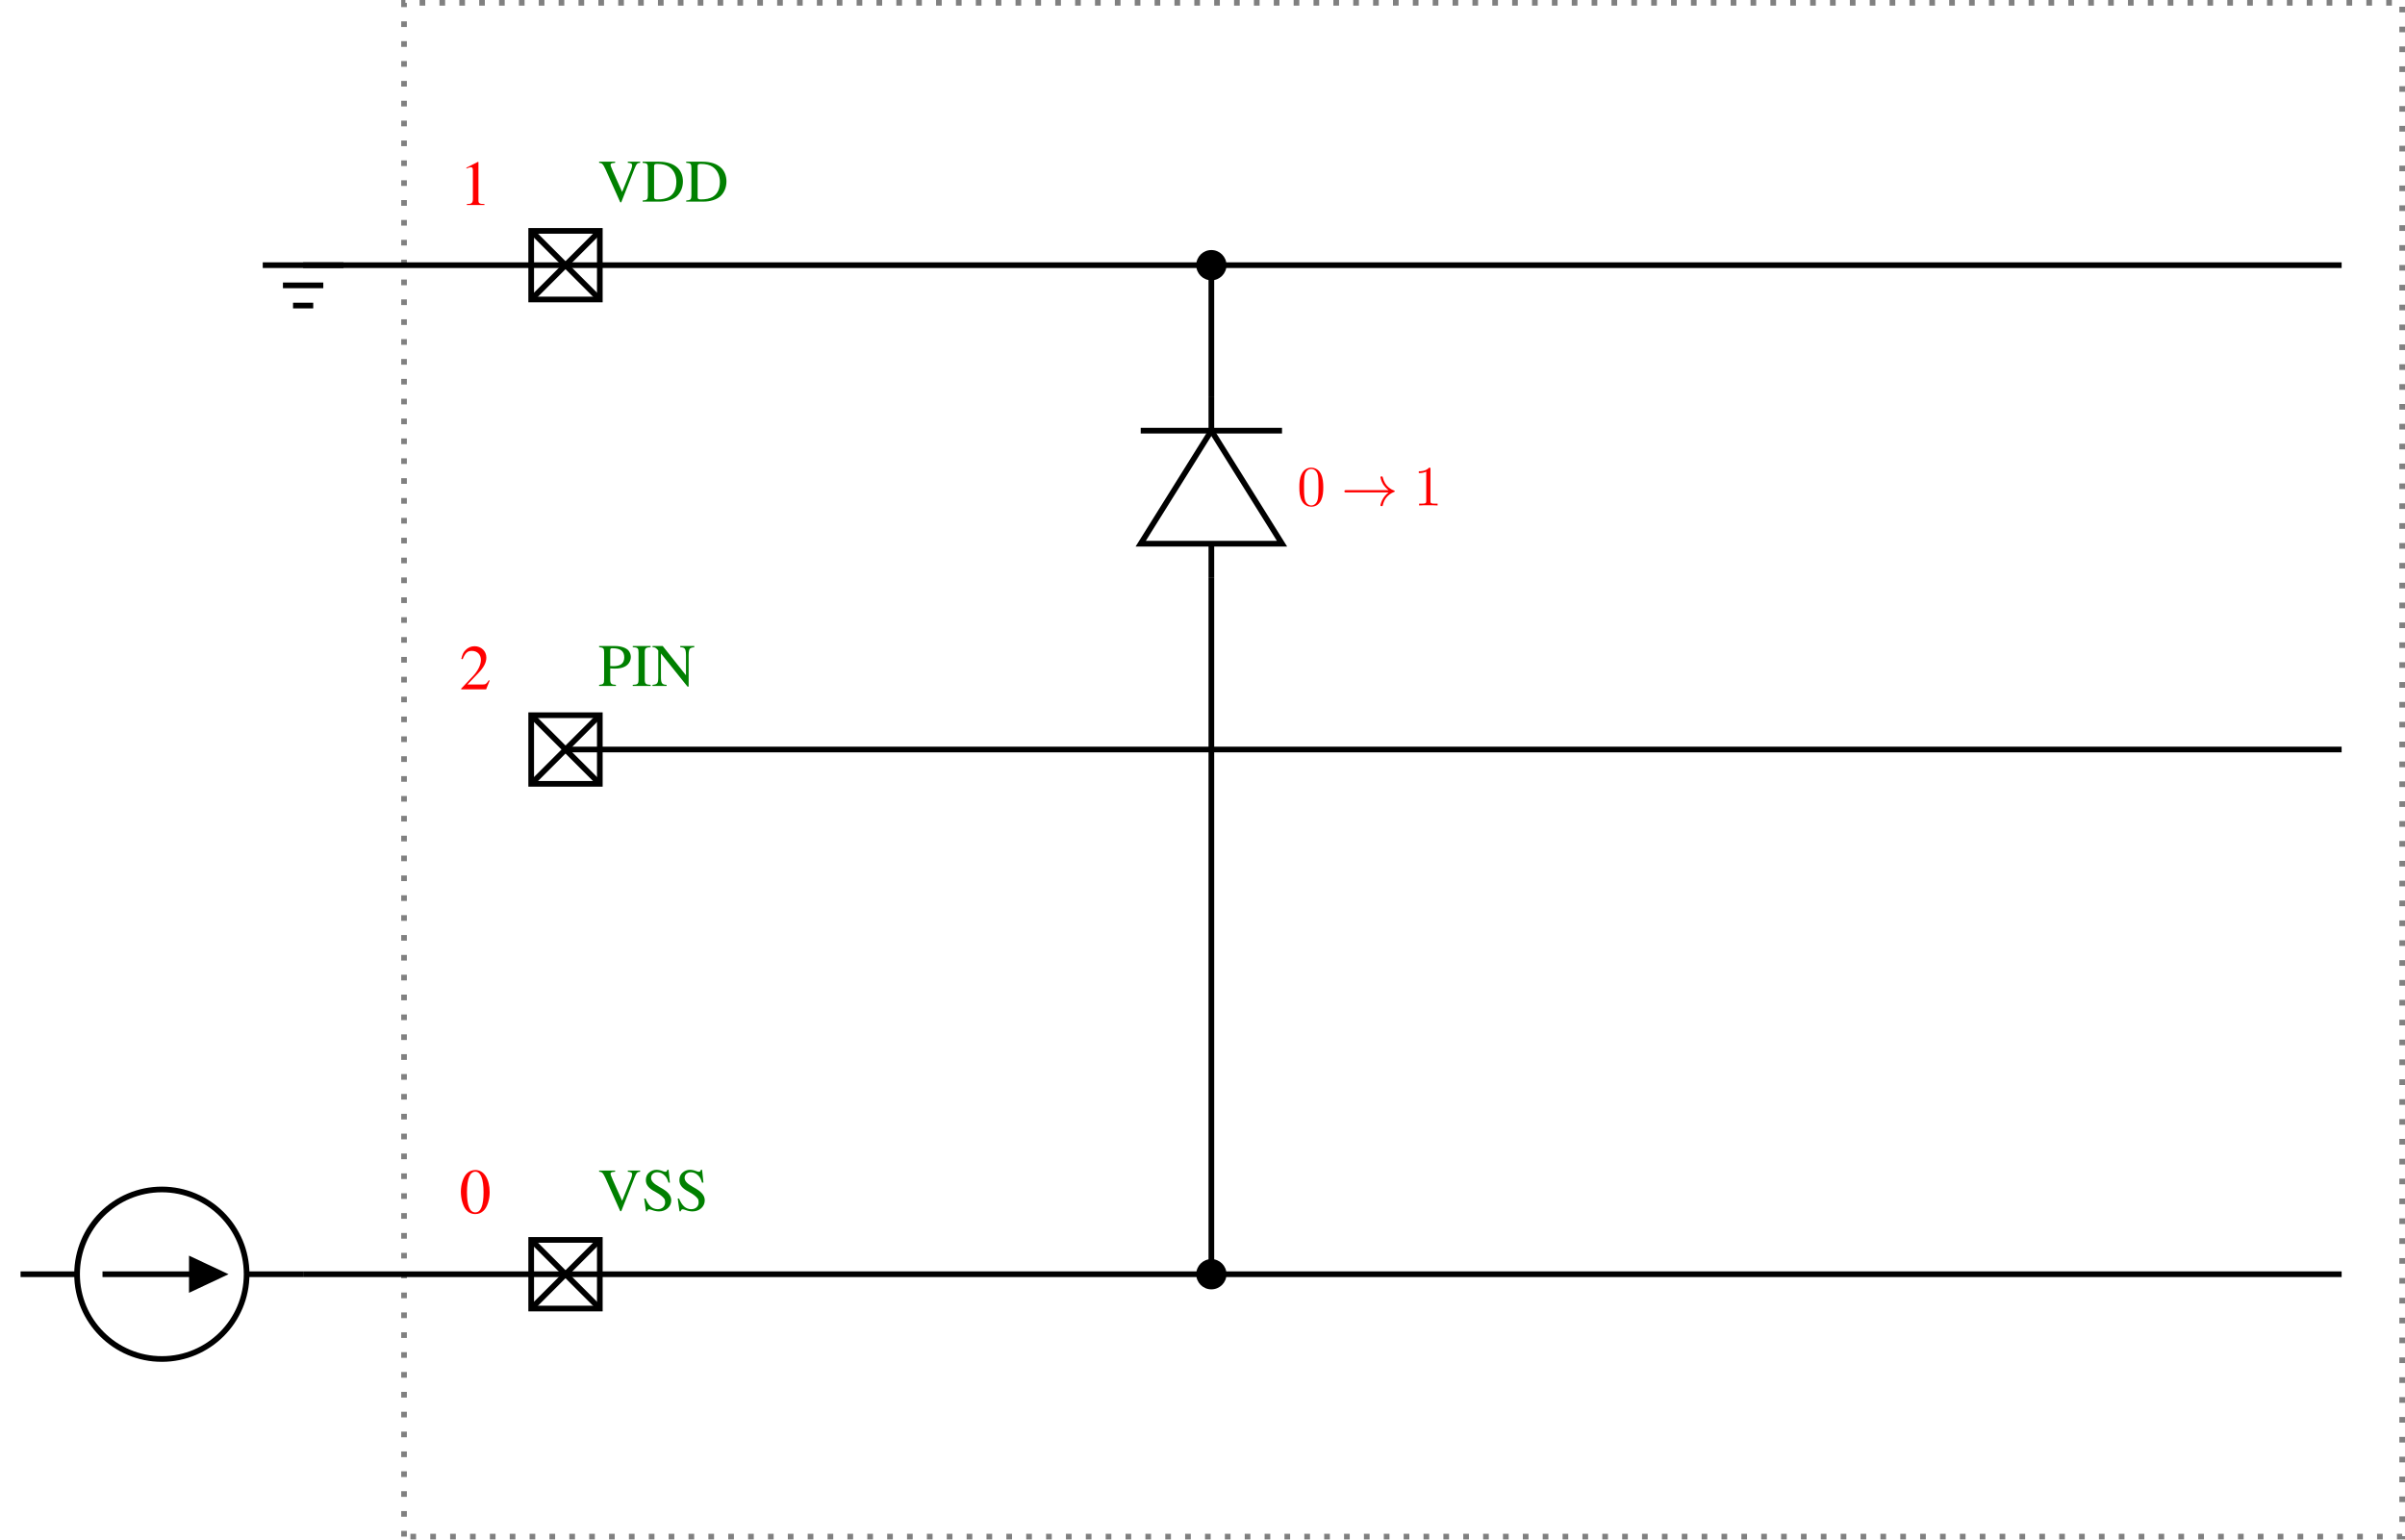
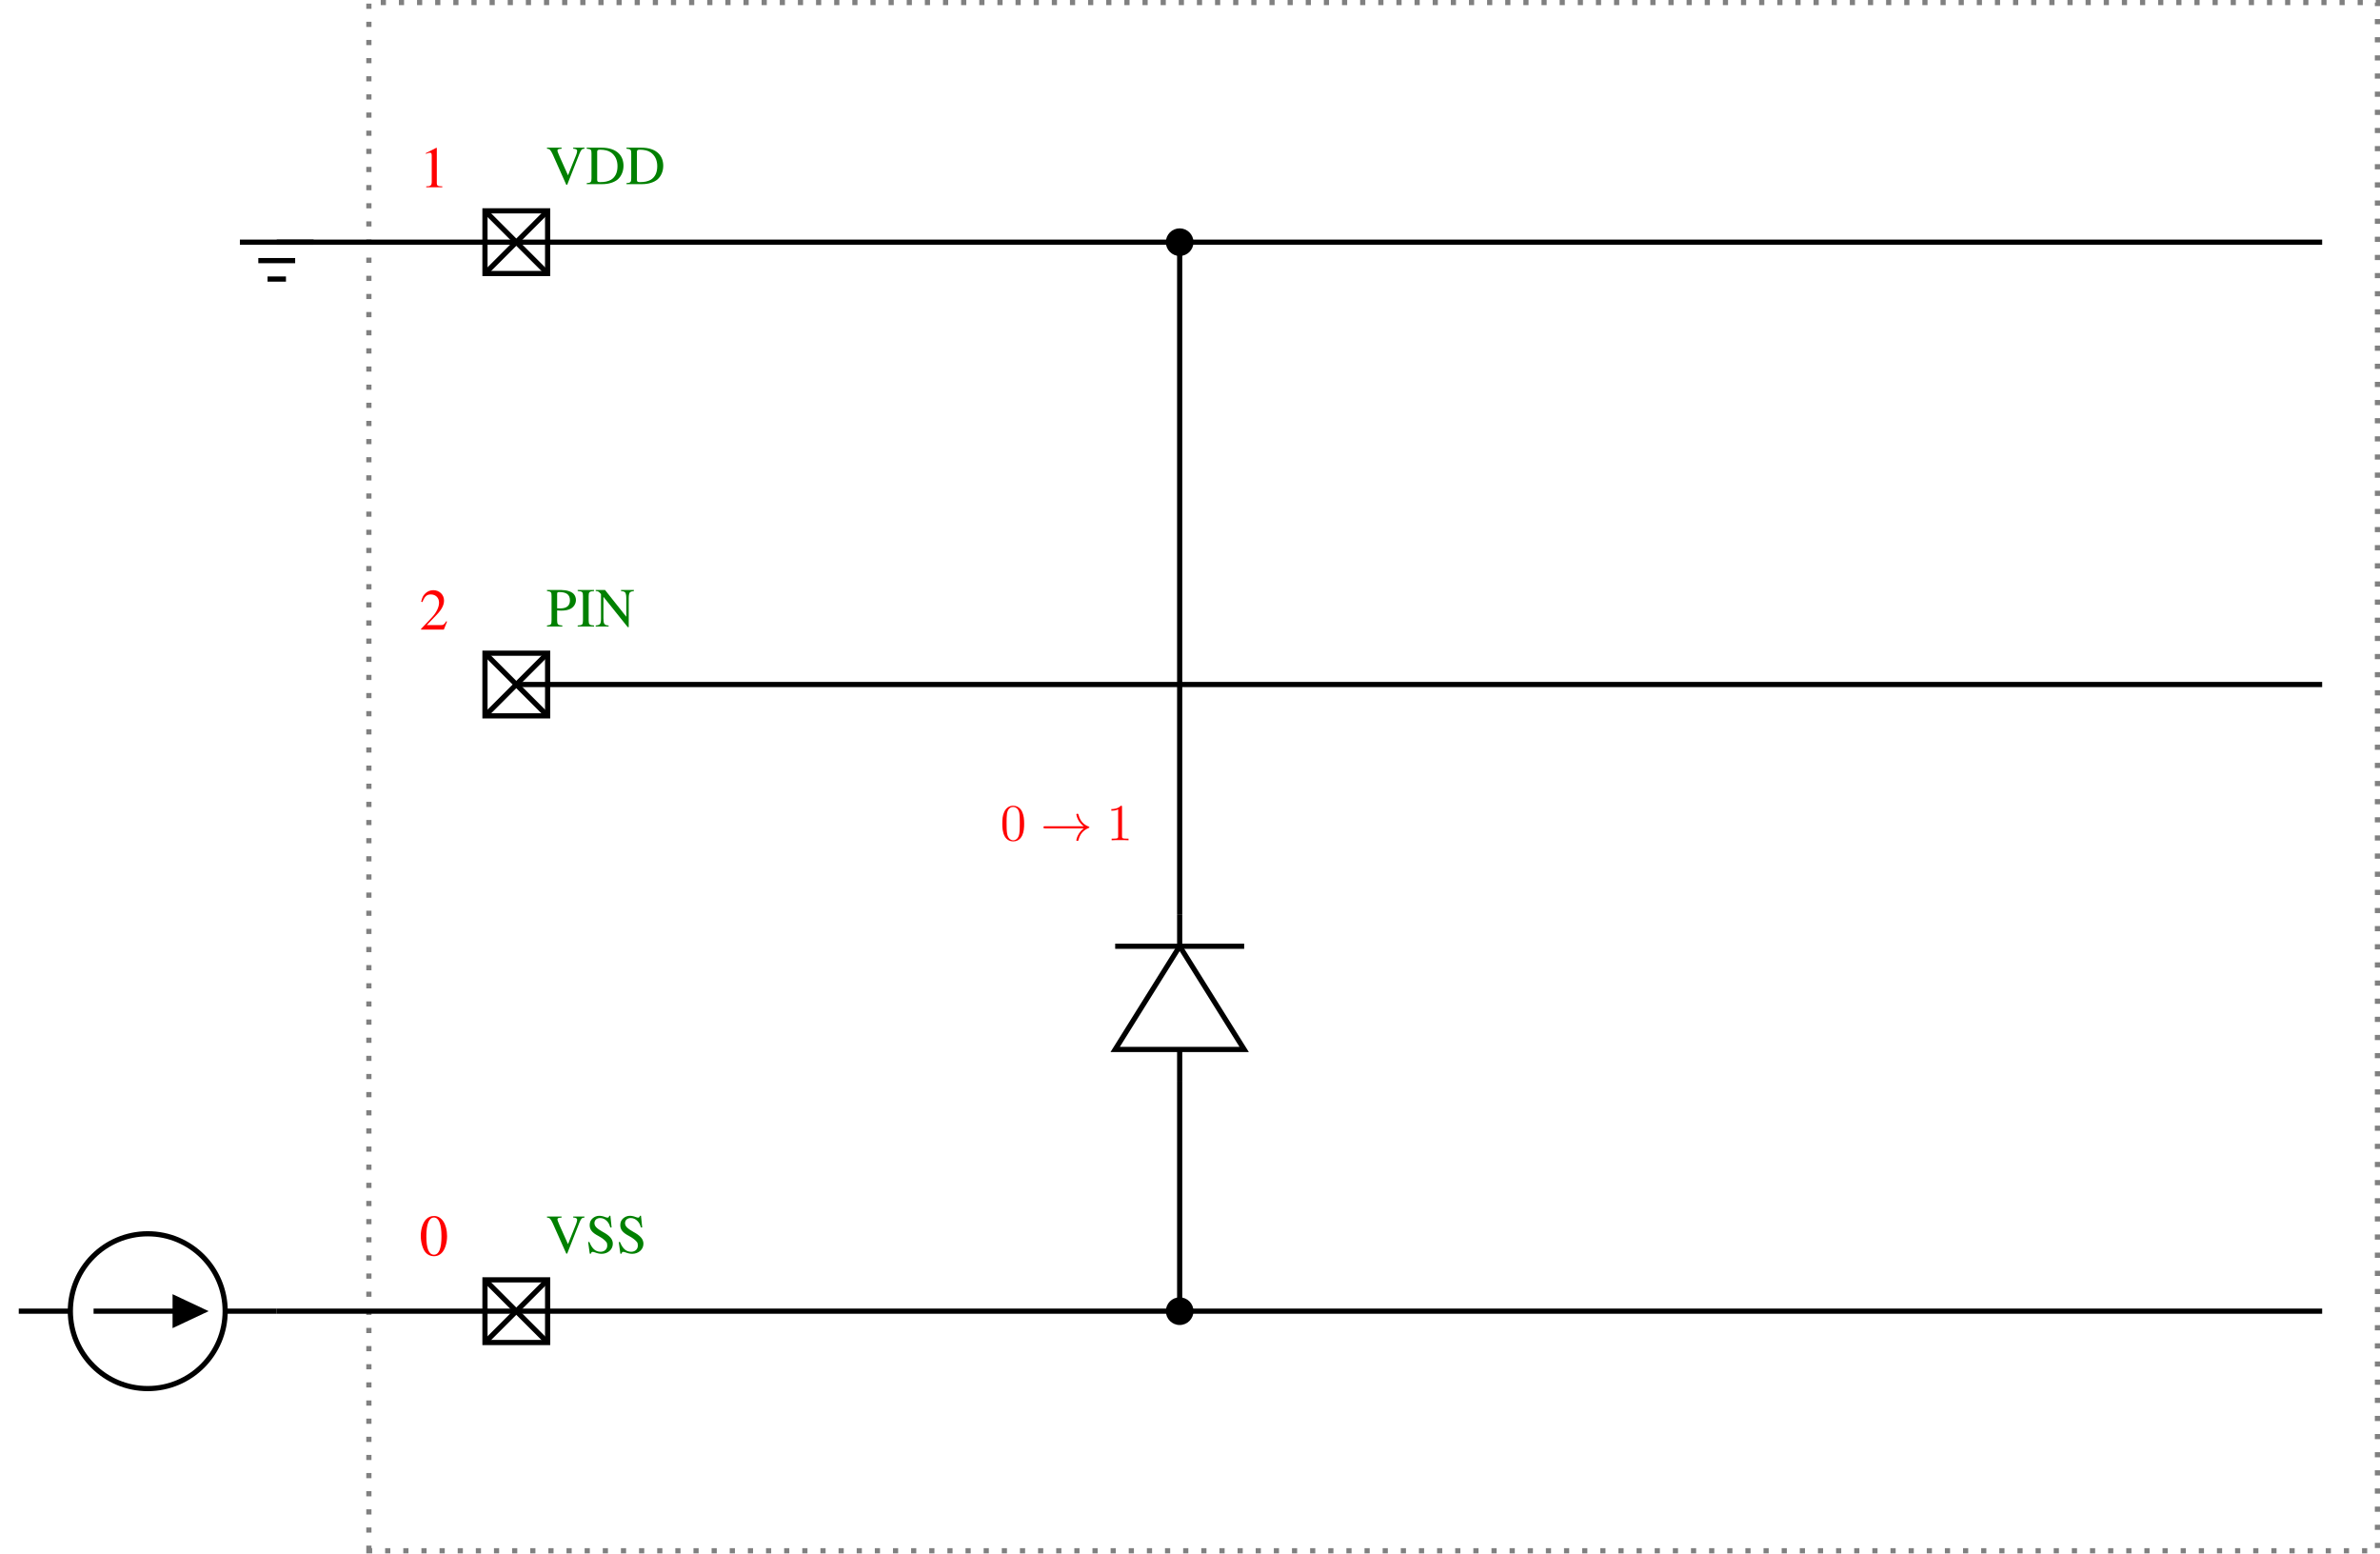
- <svg xmlns="http://www.w3.org/2000/svg" xmlns:xlink="http://www.w3.org/1999/xlink" width="337.776pt" height="216.23pt" viewBox="0 0 337.776 216.23">
+ <svg xmlns="http://www.w3.org/2000/svg" xmlns:xlink="http://www.w3.org/1999/xlink" width="366.122pt" height="238.907pt" viewBox="0 0 366.122 238.907">
  <defs>
    <g>
      <g id="glyph-0-0">
        <path d="M 5.906 -5.609 L 4.172 -5.609 L 4.172 -5.453 C 4.625 -5.422 4.781 -5.328 4.781 -5.094 C 4.781 -4.953 4.719 -4.719 4.625 -4.469 L 3.375 -1.359 L 2.094 -4.219 C 1.828 -4.844 1.75 -5.031 1.75 -5.172 C 1.75 -5.328 1.875 -5.406 2.141 -5.422 C 2.172 -5.422 2.266 -5.438 2.391 -5.453 L 2.391 -5.609 L 0.141 -5.609 L 0.141 -5.453 C 0.547 -5.422 0.672 -5.312 1.031 -4.562 L 3.109 0.094 L 3.25 0.094 L 5.125 -4.656 C 5.406 -5.328 5.5 -5.422 5.906 -5.453 Z M 5.906 -5.609 " />
      </g>
      <g id="glyph-0-1">
        <path d="M 0.875 -0.922 C 0.875 -0.312 0.781 -0.203 0.141 -0.156 L 0.141 0 L 2.547 0 C 3.516 0 4.406 -0.281 4.938 -0.75 C 5.484 -1.25 5.797 -2 5.797 -2.828 C 5.797 -3.594 5.547 -4.25 5.078 -4.719 C 4.5 -5.297 3.578 -5.609 2.422 -5.609 L 0.141 -5.609 L 0.141 -5.453 C 0.797 -5.391 0.875 -5.312 0.875 -4.688 Z M 1.75 -4.969 C 1.75 -5.219 1.844 -5.297 2.188 -5.297 C 2.906 -5.297 3.469 -5.156 3.875 -4.875 C 4.531 -4.406 4.875 -3.688 4.875 -2.766 C 4.875 -1.766 4.531 -1.062 3.844 -0.656 C 3.406 -0.422 2.922 -0.312 2.188 -0.312 C 1.844 -0.312 1.75 -0.391 1.75 -0.656 Z M 1.75 -4.969 " />
      </g>
      <g id="glyph-0-2">
        <path d="M 1.703 -2.469 C 1.938 -2.453 2.078 -2.438 2.297 -2.438 C 2.953 -2.438 3.406 -2.531 3.781 -2.734 C 4.281 -3 4.594 -3.516 4.594 -4.078 C 4.594 -4.422 4.469 -4.75 4.25 -5 C 3.906 -5.375 3.172 -5.609 2.375 -5.609 L 0.141 -5.609 L 0.141 -5.453 C 0.766 -5.375 0.844 -5.297 0.844 -4.688 L 0.844 -1.016 C 0.844 -0.312 0.781 -0.219 0.141 -0.156 L 0.141 0 L 2.5 0 L 2.5 -0.156 C 1.844 -0.188 1.703 -0.312 1.703 -0.922 Z M 1.703 -5 C 1.703 -5.234 1.766 -5.297 2 -5.297 C 3.141 -5.297 3.672 -4.891 3.672 -4.016 C 3.672 -3.203 3.172 -2.781 2.188 -2.781 C 2.031 -2.781 1.906 -2.781 1.703 -2.797 Z M 1.703 -5 " />
      </g>
      <g id="glyph-0-3">
        <path d="M 0.969 -0.922 C 0.969 -0.281 0.859 -0.188 0.156 -0.156 L 0.156 0 L 2.672 0 L 2.672 -0.156 C 1.969 -0.188 1.844 -0.312 1.844 -0.922 L 1.844 -4.688 C 1.844 -5.297 1.953 -5.406 2.672 -5.453 L 2.672 -5.609 L 0.156 -5.609 L 0.156 -5.453 C 0.875 -5.406 0.969 -5.312 0.969 -4.688 Z M 0.969 -0.922 " />
      </g>
      <g id="glyph-0-4">
        <path d="M 5.188 0.094 L 5.188 -4.359 C 5.188 -4.875 5.266 -5.188 5.422 -5.297 C 5.547 -5.375 5.672 -5.406 5.984 -5.453 L 5.984 -5.609 L 4 -5.609 L 4 -5.453 C 4.312 -5.422 4.438 -5.391 4.562 -5.312 C 4.734 -5.188 4.812 -4.891 4.812 -4.359 L 4.812 -1.5 L 1.547 -5.609 L 0.109 -5.609 L 0.109 -5.453 C 0.469 -5.453 0.578 -5.375 0.922 -4.984 L 0.922 -1.25 C 0.922 -0.375 0.797 -0.219 0.109 -0.156 L 0.109 0 L 2.094 0 L 2.094 -0.156 C 1.438 -0.188 1.297 -0.391 1.297 -1.25 L 1.297 -4.562 L 5.031 0.094 Z M 5.188 0.094 " />
      </g>
      <g id="glyph-0-5">
        <path d="M 3.781 -5.719 L 3.609 -5.719 C 3.578 -5.531 3.484 -5.438 3.344 -5.438 C 3.25 -5.438 3.109 -5.469 2.969 -5.531 C 2.656 -5.656 2.344 -5.719 2.062 -5.719 C 1.703 -5.719 1.328 -5.578 1.047 -5.328 C 0.75 -5.078 0.594 -4.719 0.594 -4.281 C 0.594 -3.594 0.969 -3.125 1.922 -2.625 C 2.531 -2.297 2.969 -1.953 3.188 -1.641 C 3.266 -1.531 3.297 -1.344 3.297 -1.141 C 3.297 -0.578 2.875 -0.188 2.266 -0.188 C 1.5 -0.188 0.969 -0.656 0.547 -1.688 L 0.359 -1.688 L 0.609 0.109 L 0.797 0.109 C 0.797 -0.047 0.906 -0.172 1.031 -0.172 C 1.125 -0.172 1.266 -0.141 1.438 -0.078 C 1.75 0.047 2.094 0.125 2.438 0.125 C 3.406 0.125 4.156 -0.547 4.156 -1.422 C 4.156 -2.125 3.688 -2.672 2.578 -3.266 C 1.688 -3.766 1.328 -4.125 1.328 -4.594 C 1.328 -5.062 1.688 -5.375 2.203 -5.375 C 2.594 -5.375 2.953 -5.219 3.25 -4.906 C 3.5 -4.641 3.625 -4.422 3.766 -3.922 L 3.969 -3.922 Z M 3.781 -5.719 " />
      </g>
      <g id="glyph-1-0">
        <path d="M 2.609 -6.062 L 1 -5.25 L 1 -5.125 C 1.109 -5.172 1.203 -5.203 1.234 -5.219 C 1.406 -5.281 1.547 -5.312 1.641 -5.312 C 1.828 -5.312 1.906 -5.188 1.906 -4.891 L 1.906 -0.828 C 1.906 -0.531 1.844 -0.328 1.688 -0.25 C 1.562 -0.172 1.438 -0.141 1.062 -0.141 L 1.062 0 L 3.531 0 L 3.531 -0.141 C 2.828 -0.141 2.688 -0.234 2.688 -0.656 L 2.688 -6.047 Z M 2.609 -6.062 " />
      </g>
      <g id="glyph-1-1">
        <path d="M 4.266 -1.234 L 4.141 -1.281 C 3.812 -0.766 3.688 -0.688 3.297 -0.688 L 1.141 -0.688 L 2.656 -2.266 C 3.453 -3.094 3.797 -3.781 3.797 -4.469 C 3.797 -5.375 3.078 -6.062 2.141 -6.062 C 1.656 -6.062 1.188 -5.859 0.859 -5.5 C 0.562 -5.203 0.438 -4.922 0.281 -4.281 L 0.469 -4.234 C 0.828 -5.109 1.141 -5.406 1.766 -5.406 C 2.516 -5.406 3.031 -4.891 3.031 -4.141 C 3.031 -3.438 2.625 -2.594 1.859 -1.797 L 0.266 -0.109 L 0.266 0 L 3.766 0 Z M 4.266 -1.234 " />
      </g>
      <g id="glyph-1-2">
        <path d="M 2.281 -6.062 C 1.781 -6.062 1.406 -5.906 1.078 -5.594 C 0.562 -5.094 0.219 -4.062 0.219 -3.016 C 0.219 -2.031 0.516 -0.984 0.938 -0.484 C 1.266 -0.094 1.719 0.125 2.25 0.125 C 2.703 0.125 3.078 -0.031 3.406 -0.344 C 3.922 -0.828 4.266 -1.875 4.266 -2.953 C 4.266 -4.797 3.453 -6.062 2.281 -6.062 Z M 2.25 -5.828 C 3 -5.828 3.406 -4.812 3.406 -2.938 C 3.406 -1.062 3.016 -0.109 2.25 -0.109 C 1.469 -0.109 1.078 -1.062 1.078 -2.938 C 1.078 -4.828 1.484 -5.828 2.25 -5.828 Z M 2.25 -5.828 " />
      </g>
      <g id="glyph-2-0">
        <path d="M 3.672 -2.547 C 3.672 -3.188 3.625 -3.828 3.344 -4.422 C 2.984 -5.172 2.328 -5.312 1.984 -5.312 C 1.516 -5.312 0.938 -5.094 0.609 -4.359 C 0.344 -3.812 0.312 -3.188 0.312 -2.547 C 0.312 -1.953 0.344 -1.234 0.672 -0.625 C 1.016 0.016 1.594 0.172 1.984 0.172 C 2.422 0.172 3.016 0.016 3.375 -0.75 C 3.625 -1.297 3.672 -1.922 3.672 -2.547 Z M 1.984 0 C 1.672 0 1.203 -0.203 1.062 -0.969 C 0.969 -1.438 0.969 -2.172 0.969 -2.641 C 0.969 -3.156 0.969 -3.688 1.031 -4.109 C 1.188 -5.062 1.781 -5.125 1.984 -5.125 C 2.25 -5.125 2.766 -4.984 2.922 -4.203 C 3 -3.75 3 -3.141 3 -2.641 C 3 -2.047 3 -1.5 2.922 -1 C 2.797 -0.234 2.344 0 1.984 0 Z M 1.984 0 " />
      </g>
      <g id="glyph-2-1">
        <path d="M 2.344 -5.094 C 2.344 -5.297 2.344 -5.312 2.156 -5.312 C 1.672 -4.797 0.969 -4.797 0.703 -4.797 L 0.703 -4.547 C 0.875 -4.547 1.344 -4.547 1.75 -4.75 L 1.75 -0.625 C 1.75 -0.344 1.734 -0.25 1.016 -0.25 L 0.75 -0.25 L 0.75 0 C 1.031 -0.031 1.734 -0.031 2.047 -0.031 C 2.359 -0.031 3.062 -0.031 3.344 0 L 3.344 -0.25 L 3.078 -0.25 C 2.359 -0.25 2.344 -0.328 2.344 -0.625 Z M 2.344 -5.094 " />
      </g>
      <g id="glyph-3-0">
        <path d="M 6.641 -1.828 C 6.203 -1.5 6 -1.172 5.922 -1.062 C 5.562 -0.516 5.5 -0.016 5.5 -0.016 C 5.5 0.094 5.609 0.094 5.672 0.094 C 5.797 0.094 5.812 0.078 5.844 -0.078 C 6.031 -0.859 6.5 -1.516 7.391 -1.891 C 7.484 -1.922 7.516 -1.938 7.516 -1.984 C 7.516 -2.047 7.469 -2.078 7.453 -2.078 C 7.094 -2.219 6.141 -2.609 5.828 -3.953 C 5.812 -4.047 5.797 -4.078 5.672 -4.078 C 5.609 -4.078 5.5 -4.078 5.5 -3.969 C 5.5 -3.953 5.578 -3.453 5.906 -2.922 C 6.078 -2.688 6.297 -2.406 6.641 -2.156 L 0.719 -2.156 C 0.578 -2.156 0.438 -2.156 0.438 -1.984 C 0.438 -1.828 0.578 -1.828 0.719 -1.828 Z M 6.641 -1.828 " />
      </g>
    </g>
    <clipPath id="clip-0">
-       <path clip-rule="nonzero" d="M 56 0 L 337.777 0 L 337.777 216.23 L 56 216.23 Z M 56 0 " />
+       <path clip-rule="nonzero" d="M 56 0 L 366.121 0 L 366.121 238.906 L 56 238.906 Z M 56 0 " />
    </clipPath>
  </defs>
  <g clip-path="url(#clip-0)">
-     <path fill="none" stroke-width="0.797" stroke-linecap="butt" stroke-linejoin="miter" stroke="rgb(50%, 50%, 50%)" stroke-opacity="1" stroke-dasharray="0.797 1.993" stroke-miterlimit="10" d="M -22.678 -36.851 L -22.678 178.586 L 257.955 178.586 L 257.955 -36.851 Z M -22.678 -36.851 " transform="matrix(1, 0, 0, -1, 79.424, 178.981)" />
+     <path fill="none" stroke-width="0.797" stroke-linecap="butt" stroke-linejoin="miter" stroke="rgb(50%, 50%, 50%)" stroke-opacity="1" stroke-dasharray="0.797 1.993" stroke-miterlimit="10" d="M -22.678 -36.85 L -22.678 201.263 L 286.303 201.263 L 286.303 -36.85 Z M -22.678 -36.85 " transform="matrix(1, 0, 0, -1, 79.424, 201.658)" />
  </g>
-   <path fill="none" stroke-width="0.797" stroke-linecap="butt" stroke-linejoin="miter" stroke="rgb(0%, 0%, 0%)" stroke-opacity="1" stroke-miterlimit="10" d="M 0.002 141.735 L 249.451 141.735 " transform="matrix(1, 0, 0, -1, 79.424, 178.981)" />
-   <path fill="none" stroke-width="0.797" stroke-linecap="butt" stroke-linejoin="miter" stroke="rgb(0%, 0%, 0%)" stroke-opacity="1" stroke-miterlimit="10" d="M -4.819 136.915 L -4.819 146.551 L 4.818 146.551 L 4.818 136.915 Z M -4.819 136.915 " transform="matrix(1, 0, 0, -1, 79.424, 178.981)" />
-   <path fill="none" stroke-width="0.797" stroke-linecap="butt" stroke-linejoin="miter" stroke="rgb(0%, 0%, 0%)" stroke-opacity="1" stroke-miterlimit="10" d="M -4.819 136.915 L 4.818 146.551 " transform="matrix(1, 0, 0, -1, 79.424, 178.981)" />
-   <path fill="none" stroke-width="0.797" stroke-linecap="butt" stroke-linejoin="miter" stroke="rgb(0%, 0%, 0%)" stroke-opacity="1" stroke-miterlimit="10" d="M -4.819 146.551 L 4.818 136.915 " transform="matrix(1, 0, 0, -1, 79.424, 178.981)" />
+   <path fill="none" stroke-width="0.797" stroke-linecap="butt" stroke-linejoin="miter" stroke="rgb(0%, 0%, 0%)" stroke-opacity="1" stroke-miterlimit="10" d="M 0.002 164.412 L 277.799 164.412 " transform="matrix(1, 0, 0, -1, 79.424, 201.658)" />
+   <path fill="none" stroke-width="0.797" stroke-linecap="butt" stroke-linejoin="miter" stroke="rgb(0%, 0%, 0%)" stroke-opacity="1" stroke-miterlimit="10" d="M -4.819 159.592 L -4.819 169.232 L 4.818 169.232 L 4.818 159.592 Z M -4.819 159.592 " transform="matrix(1, 0, 0, -1, 79.424, 201.658)" />
+   <path fill="none" stroke-width="0.797" stroke-linecap="butt" stroke-linejoin="miter" stroke="rgb(0%, 0%, 0%)" stroke-opacity="1" stroke-miterlimit="10" d="M -4.819 159.592 L 4.818 169.232 " transform="matrix(1, 0, 0, -1, 79.424, 201.658)" />
+   <path fill="none" stroke-width="0.797" stroke-linecap="butt" stroke-linejoin="miter" stroke="rgb(0%, 0%, 0%)" stroke-opacity="1" stroke-miterlimit="10" d="M -4.819 169.232 L 4.818 159.592 " transform="matrix(1, 0, 0, -1, 79.424, 201.658)" />
  <g fill="rgb(0%, 50%, 0%)" fill-opacity="1">
    <use xlink:href="#glyph-0-0" x="84.003" y="28.321" />
    <use xlink:href="#glyph-0-1" x="90.117" y="28.321" />
    <use xlink:href="#glyph-0-1" x="96.231" y="28.321" />
  </g>
  <g fill="rgb(100%, 0%, 0%)" fill-opacity="1">
-     <use xlink:href="#glyph-1-0" x="64.508" y="28.8" />
+     <use xlink:href="#glyph-1-0" x="64.508" y="28.799" />
  </g>
-   <path fill="none" stroke-width="0.797" stroke-linecap="butt" stroke-linejoin="miter" stroke="rgb(0%, 0%, 0%)" stroke-opacity="1" stroke-miterlimit="10" d="M 0.002 73.704 L 249.451 73.704 " transform="matrix(1, 0, 0, -1, 79.424, 178.981)" />
-   <path fill="none" stroke-width="0.797" stroke-linecap="butt" stroke-linejoin="miter" stroke="rgb(0%, 0%, 0%)" stroke-opacity="1" stroke-miterlimit="10" d="M -4.819 68.883 L -4.819 78.52 L 4.818 78.52 L 4.818 68.883 Z M -4.819 68.883 " transform="matrix(1, 0, 0, -1, 79.424, 178.981)" />
-   <path fill="none" stroke-width="0.797" stroke-linecap="butt" stroke-linejoin="miter" stroke="rgb(0%, 0%, 0%)" stroke-opacity="1" stroke-miterlimit="10" d="M -4.819 68.883 L 4.818 78.52 " transform="matrix(1, 0, 0, -1, 79.424, 178.981)" />
-   <path fill="none" stroke-width="0.797" stroke-linecap="butt" stroke-linejoin="miter" stroke="rgb(0%, 0%, 0%)" stroke-opacity="1" stroke-miterlimit="10" d="M -4.819 78.52 L 4.818 68.883 " transform="matrix(1, 0, 0, -1, 79.424, 178.981)" />
+   <path fill="none" stroke-width="0.797" stroke-linecap="butt" stroke-linejoin="miter" stroke="rgb(0%, 0%, 0%)" stroke-opacity="1" stroke-miterlimit="10" d="M 0.002 96.381 L 277.799 96.381 " transform="matrix(1, 0, 0, -1, 79.424, 201.658)" />
+   <path fill="none" stroke-width="0.797" stroke-linecap="butt" stroke-linejoin="miter" stroke="rgb(0%, 0%, 0%)" stroke-opacity="1" stroke-miterlimit="10" d="M -4.819 91.56 L -4.819 101.197 L 4.818 101.197 L 4.818 91.56 Z M -4.819 91.56 " transform="matrix(1, 0, 0, -1, 79.424, 201.658)" />
+   <path fill="none" stroke-width="0.797" stroke-linecap="butt" stroke-linejoin="miter" stroke="rgb(0%, 0%, 0%)" stroke-opacity="1" stroke-miterlimit="10" d="M -4.819 91.56 L 4.818 101.197 " transform="matrix(1, 0, 0, -1, 79.424, 201.658)" />
+   <path fill="none" stroke-width="0.797" stroke-linecap="butt" stroke-linejoin="miter" stroke="rgb(0%, 0%, 0%)" stroke-opacity="1" stroke-miterlimit="10" d="M -4.819 101.197 L 4.818 91.56 " transform="matrix(1, 0, 0, -1, 79.424, 201.658)" />
  <g fill="rgb(0%, 50%, 0%)" fill-opacity="1">
-     <use xlink:href="#glyph-0-2" x="84.003" y="96.352" />
-     <use xlink:href="#glyph-0-3" x="88.711" y="96.352" />
-     <use xlink:href="#glyph-0-4" x="91.531" y="96.352" />
+     <use xlink:href="#glyph-0-2" x="84.003" y="96.353" />
+     <use xlink:href="#glyph-0-3" x="88.711" y="96.353" />
+     <use xlink:href="#glyph-0-4" x="91.531" y="96.353" />
  </g>
  <g fill="rgb(100%, 0%, 0%)" fill-opacity="1">
    <use xlink:href="#glyph-1-1" x="64.508" y="96.831" />
  </g>
-   <path fill="none" stroke-width="0.797" stroke-linecap="butt" stroke-linejoin="miter" stroke="rgb(0%, 0%, 0%)" stroke-opacity="1" stroke-miterlimit="10" d="M 0.002 0.001 L 249.451 0.001 " transform="matrix(1, 0, 0, -1, 79.424, 178.981)" />
-   <path fill="none" stroke-width="0.797" stroke-linecap="butt" stroke-linejoin="miter" stroke="rgb(0%, 0%, 0%)" stroke-opacity="1" stroke-miterlimit="10" d="M -4.819 -4.82 L -4.819 4.821 L 4.818 4.821 L 4.818 -4.82 Z M -4.819 -4.82 " transform="matrix(1, 0, 0, -1, 79.424, 178.981)" />
-   <path fill="none" stroke-width="0.797" stroke-linecap="butt" stroke-linejoin="miter" stroke="rgb(0%, 0%, 0%)" stroke-opacity="1" stroke-miterlimit="10" d="M -4.819 -4.82 L 4.818 4.821 " transform="matrix(1, 0, 0, -1, 79.424, 178.981)" />
-   <path fill="none" stroke-width="0.797" stroke-linecap="butt" stroke-linejoin="miter" stroke="rgb(0%, 0%, 0%)" stroke-opacity="1" stroke-miterlimit="10" d="M -4.819 4.821 L 4.818 -4.82 " transform="matrix(1, 0, 0, -1, 79.424, 178.981)" />
+   <path fill="none" stroke-width="0.797" stroke-linecap="butt" stroke-linejoin="miter" stroke="rgb(0%, 0%, 0%)" stroke-opacity="1" stroke-miterlimit="10" d="M 0.002 0.002 L 277.799 0.002 " transform="matrix(1, 0, 0, -1, 79.424, 201.658)" />
+   <path fill="none" stroke-width="0.797" stroke-linecap="butt" stroke-linejoin="miter" stroke="rgb(0%, 0%, 0%)" stroke-opacity="1" stroke-miterlimit="10" d="M -4.819 -4.819 L -4.819 4.818 L 4.818 4.818 L 4.818 -4.819 Z M -4.819 -4.819 " transform="matrix(1, 0, 0, -1, 79.424, 201.658)" />
+   <path fill="none" stroke-width="0.797" stroke-linecap="butt" stroke-linejoin="miter" stroke="rgb(0%, 0%, 0%)" stroke-opacity="1" stroke-miterlimit="10" d="M -4.819 -4.819 L 4.818 4.818 " transform="matrix(1, 0, 0, -1, 79.424, 201.658)" />
+   <path fill="none" stroke-width="0.797" stroke-linecap="butt" stroke-linejoin="miter" stroke="rgb(0%, 0%, 0%)" stroke-opacity="1" stroke-miterlimit="10" d="M -4.819 4.818 L 4.818 -4.819 " transform="matrix(1, 0, 0, -1, 79.424, 201.658)" />
  <g fill="rgb(0%, 50%, 0%)" fill-opacity="1">
-     <use xlink:href="#glyph-0-0" x="84.003" y="170.032" />
-     <use xlink:href="#glyph-0-5" x="90.117" y="170.032" />
-     <use xlink:href="#glyph-0-5" x="94.825" y="170.032" />
+     <use xlink:href="#glyph-0-0" x="84.003" y="192.709" />
+     <use xlink:href="#glyph-0-5" x="90.117" y="192.709" />
+     <use xlink:href="#glyph-0-5" x="94.825" y="192.709" />
  </g>
  <g fill="rgb(100%, 0%, 0%)" fill-opacity="1">
-     <use xlink:href="#glyph-1-2" x="64.508" y="170.406" />
+     <use xlink:href="#glyph-1-2" x="64.508" y="193.083" />
  </g>
-   <path fill="none" stroke-width="0.797" stroke-linecap="butt" stroke-linejoin="miter" stroke="rgb(0%, 0%, 0%)" stroke-opacity="1" stroke-miterlimit="10" d="M -76.537 0.001 L -68.6 0.001 M -44.787 0.001 L -36.85 0.001 " transform="matrix(1, 0, 0, -1, 79.424, 178.981)" />
-   <path fill="none" stroke-width="0.797" stroke-linecap="butt" stroke-linejoin="miter" stroke="rgb(0%, 0%, 0%)" stroke-opacity="1" stroke-miterlimit="10" d="M -56.694 11.907 C -63.268 11.907 -68.6 6.575 -68.6 0.001 C -68.6 -6.574 -63.268 -11.906 -56.694 -11.906 C -50.119 -11.906 -44.787 -6.574 -44.787 0.001 C -44.787 6.575 -50.119 11.907 -56.694 11.907 Z M -56.694 11.907 " transform="matrix(1, 0, 0, -1, 79.424, 178.981)" />
-   <path fill="none" stroke-width="0.797" stroke-linecap="butt" stroke-linejoin="miter" stroke="rgb(0%, 0%, 0%)" stroke-opacity="1" stroke-miterlimit="10" d="M -65.029 0.001 L -48.361 0.001 " transform="matrix(1, 0, 0, -1, 79.424, 178.981)" />
-   <path fill-rule="nonzero" fill="rgb(0%, 0%, 0%)" fill-opacity="1" stroke-width="0.797" stroke-linecap="butt" stroke-linejoin="miter" stroke="rgb(0%, 0%, 0%)" stroke-opacity="1" stroke-miterlimit="10" d="M -52.479 0.001 L -52.479 -1.984 L -48.26 0.001 L -52.479 1.985 Z M -52.479 0.001 " transform="matrix(1, 0, 0, -1, 79.424, 178.981)" />
-   <path fill="none" stroke-width="0.797" stroke-linecap="butt" stroke-linejoin="miter" stroke="rgb(0%, 0%, 0%)" stroke-opacity="1" stroke-miterlimit="10" d="M -36.85 0.001 L 0.002 0.001 " transform="matrix(1, 0, 0, -1, 79.424, 178.981)" />
-   <path fill="none" stroke-width="0.797" stroke-linecap="butt" stroke-linejoin="miter" stroke="rgb(0%, 0%, 0%)" stroke-opacity="1" stroke-miterlimit="10" d="M 0.002 141.735 L -36.85 141.735 " transform="matrix(1, 0, 0, -1, 79.424, 178.981)" />
-   <path fill="none" stroke-width="0.797" stroke-linecap="butt" stroke-linejoin="miter" stroke="rgb(0%, 0%, 0%)" stroke-opacity="1" stroke-miterlimit="10" d="M -42.522 141.735 L -36.85 141.735 M -36.85 141.735 L -31.182 141.735 M -39.686 138.899 L -36.85 138.899 M -36.85 138.899 L -34.018 138.899 M -38.268 136.063 L -36.85 136.063 M -36.85 136.063 L -35.432 136.063 " transform="matrix(1, 0, 0, -1, 79.424, 178.981)" />
-   <path fill="none" stroke-width="0.797" stroke-linecap="butt" stroke-linejoin="miter" stroke="rgb(0%, 0%, 0%)" stroke-opacity="1" stroke-miterlimit="10" d="M 90.709 0.001 L 90.709 97.797 " transform="matrix(1, 0, 0, -1, 79.424, 178.981)" />
-   <path fill="none" stroke-width="0.797" stroke-linecap="butt" stroke-linejoin="miter" stroke="rgb(0%, 0%, 0%)" stroke-opacity="1" stroke-miterlimit="10" d="M 90.709 97.797 L 90.709 102.614 M 90.709 118.489 L 90.709 123.309 " transform="matrix(1, 0, 0, -1, 79.424, 178.981)" />
-   <path fill="none" stroke-width="0.797" stroke-linecap="butt" stroke-linejoin="miter" stroke="rgb(0%, 0%, 0%)" stroke-opacity="1" stroke-miterlimit="10" d="M 90.709 118.489 L 80.787 102.614 L 100.631 102.614 Z M 90.709 118.489 " transform="matrix(1, 0, 0, -1, 79.424, 178.981)" />
-   <path fill="none" stroke-width="0.797" stroke-linecap="butt" stroke-linejoin="miter" stroke="rgb(0%, 0%, 0%)" stroke-opacity="1" stroke-miterlimit="10" d="M 100.631 118.489 L 80.787 118.489 " transform="matrix(1, 0, 0, -1, 79.424, 178.981)" />
-   <path fill="none" stroke-width="0.797" stroke-linecap="butt" stroke-linejoin="miter" stroke="rgb(0%, 0%, 0%)" stroke-opacity="1" stroke-miterlimit="10" d="M 90.709 123.309 L 90.709 141.735 " transform="matrix(1, 0, 0, -1, 79.424, 178.981)" />
-   <path fill-rule="nonzero" fill="rgb(0%, 0%, 0%)" fill-opacity="1" d="M 172.258 178.98 C 172.258 177.809 171.309 176.855 170.133 176.855 C 168.961 176.855 168.008 177.809 168.008 178.98 C 168.008 180.156 168.961 181.105 170.133 181.105 C 171.309 181.105 172.258 180.156 172.258 178.98 Z M 172.258 178.98 " />
-   <path fill-rule="nonzero" fill="rgb(0%, 0%, 0%)" fill-opacity="1" d="M 172.258 37.246 C 172.258 36.074 171.309 35.121 170.133 35.121 C 168.961 35.121 168.008 36.074 168.008 37.246 C 168.008 38.422 168.961 39.371 170.133 39.371 C 171.309 39.371 172.258 38.422 172.258 37.246 Z M 172.258 37.246 " />
+   <path fill="none" stroke-width="0.797" stroke-linecap="butt" stroke-linejoin="miter" stroke="rgb(0%, 0%, 0%)" stroke-opacity="1" stroke-miterlimit="10" d="M -76.537 0.002 L -68.6 0.002 M -44.787 0.002 L -36.85 0.002 " transform="matrix(1, 0, 0, -1, 79.424, 201.658)" />
+   <path fill="none" stroke-width="0.797" stroke-linecap="butt" stroke-linejoin="miter" stroke="rgb(0%, 0%, 0%)" stroke-opacity="1" stroke-miterlimit="10" d="M -56.694 11.904 C -63.268 11.904 -68.6 6.576 -68.6 0.002 C -68.6 -6.576 -63.268 -11.905 -56.694 -11.905 C -50.119 -11.905 -44.787 -6.576 -44.787 0.002 C -44.787 6.576 -50.119 11.904 -56.694 11.904 Z M -56.694 11.904 " transform="matrix(1, 0, 0, -1, 79.424, 201.658)" />
+   <path fill="none" stroke-width="0.797" stroke-linecap="butt" stroke-linejoin="miter" stroke="rgb(0%, 0%, 0%)" stroke-opacity="1" stroke-miterlimit="10" d="M -65.029 0.002 L -48.361 0.002 " transform="matrix(1, 0, 0, -1, 79.424, 201.658)" />
+   <path fill-rule="nonzero" fill="rgb(0%, 0%, 0%)" fill-opacity="1" stroke-width="0.797" stroke-linecap="butt" stroke-linejoin="miter" stroke="rgb(0%, 0%, 0%)" stroke-opacity="1" stroke-miterlimit="10" d="M -52.479 0.002 L -52.479 -1.983 L -48.26 0.002 L -52.479 1.986 Z M -52.479 0.002 " transform="matrix(1, 0, 0, -1, 79.424, 201.658)" />
+   <path fill="none" stroke-width="0.797" stroke-linecap="butt" stroke-linejoin="miter" stroke="rgb(0%, 0%, 0%)" stroke-opacity="1" stroke-miterlimit="10" d="M -36.85 0.002 L 0.002 0.002 " transform="matrix(1, 0, 0, -1, 79.424, 201.658)" />
+   <path fill="none" stroke-width="0.797" stroke-linecap="butt" stroke-linejoin="miter" stroke="rgb(0%, 0%, 0%)" stroke-opacity="1" stroke-miterlimit="10" d="M 0.002 164.412 L -36.85 164.412 " transform="matrix(1, 0, 0, -1, 79.424, 201.658)" />
+   <path fill="none" stroke-width="0.797" stroke-linecap="butt" stroke-linejoin="miter" stroke="rgb(0%, 0%, 0%)" stroke-opacity="1" stroke-miterlimit="10" d="M -42.522 164.412 L -36.85 164.412 M -36.85 164.412 L -31.182 164.412 M -39.686 161.576 L -36.85 161.576 M -36.85 161.576 L -34.018 161.576 M -38.268 158.74 L -36.85 158.74 M -36.85 158.74 L -35.432 158.74 " transform="matrix(1, 0, 0, -1, 79.424, 201.658)" />
+   <path fill="none" stroke-width="0.797" stroke-linecap="butt" stroke-linejoin="miter" stroke="rgb(0%, 0%, 0%)" stroke-opacity="1" stroke-miterlimit="10" d="M 102.049 0.002 L 102.049 35.435 " transform="matrix(1, 0, 0, -1, 79.424, 201.658)" />
+   <path fill="none" stroke-width="0.797" stroke-linecap="butt" stroke-linejoin="miter" stroke="rgb(0%, 0%, 0%)" stroke-opacity="1" stroke-miterlimit="10" d="M 102.049 35.435 L 102.049 40.252 M 102.049 56.127 L 102.049 60.947 " transform="matrix(1, 0, 0, -1, 79.424, 201.658)" />
+   <path fill="none" stroke-width="0.797" stroke-linecap="butt" stroke-linejoin="miter" stroke="rgb(0%, 0%, 0%)" stroke-opacity="1" stroke-miterlimit="10" d="M 102.049 56.127 L 92.127 40.252 L 111.971 40.252 Z M 102.049 56.127 " transform="matrix(1, 0, 0, -1, 79.424, 201.658)" />
+   <path fill="none" stroke-width="0.797" stroke-linecap="butt" stroke-linejoin="miter" stroke="rgb(0%, 0%, 0%)" stroke-opacity="1" stroke-miterlimit="10" d="M 111.971 56.127 L 92.127 56.127 " transform="matrix(1, 0, 0, -1, 79.424, 201.658)" />
+   <path fill="none" stroke-width="0.797" stroke-linecap="butt" stroke-linejoin="miter" stroke="rgb(0%, 0%, 0%)" stroke-opacity="1" stroke-miterlimit="10" d="M 102.049 60.947 L 102.049 164.412 " transform="matrix(1, 0, 0, -1, 79.424, 201.658)" />
+   <path fill-rule="nonzero" fill="rgb(0%, 0%, 0%)" fill-opacity="1" d="M 183.598 201.656 C 183.598 200.484 182.648 199.531 181.473 199.531 C 180.297 199.531 179.348 200.484 179.348 201.656 C 179.348 202.832 180.297 203.785 181.473 203.785 C 182.648 203.785 183.598 202.832 183.598 201.656 Z M 183.598 201.656 " />
+   <path fill-rule="nonzero" fill="rgb(0%, 0%, 0%)" fill-opacity="1" d="M 183.598 37.246 C 183.598 36.074 182.648 35.121 181.473 35.121 C 180.297 35.121 179.348 36.074 179.348 37.246 C 179.348 38.422 180.297 39.371 181.473 39.371 C 182.648 39.371 183.598 38.422 183.598 37.246 Z M 183.598 37.246 " />
  <g fill="rgb(100%, 0%, 0%)" fill-opacity="1">
-     <use xlink:href="#glyph-2-0" x="182.179" y="70.998" />
+     <use xlink:href="#glyph-2-0" x="153.877" y="129.234" />
  </g>
  <g fill="rgb(100%, 0%, 0%)" fill-opacity="1">
-     <use xlink:href="#glyph-3-0" x="188.378" y="70.998" />
+     <use xlink:href="#glyph-3-0" x="160.075" y="129.234" />
  </g>
  <g fill="rgb(100%, 0%, 0%)" fill-opacity="1">
-     <use xlink:href="#glyph-2-1" x="198.562" y="70.998" />
+     <use xlink:href="#glyph-2-1" x="170.259" y="129.234" />
  </g>
</svg>
